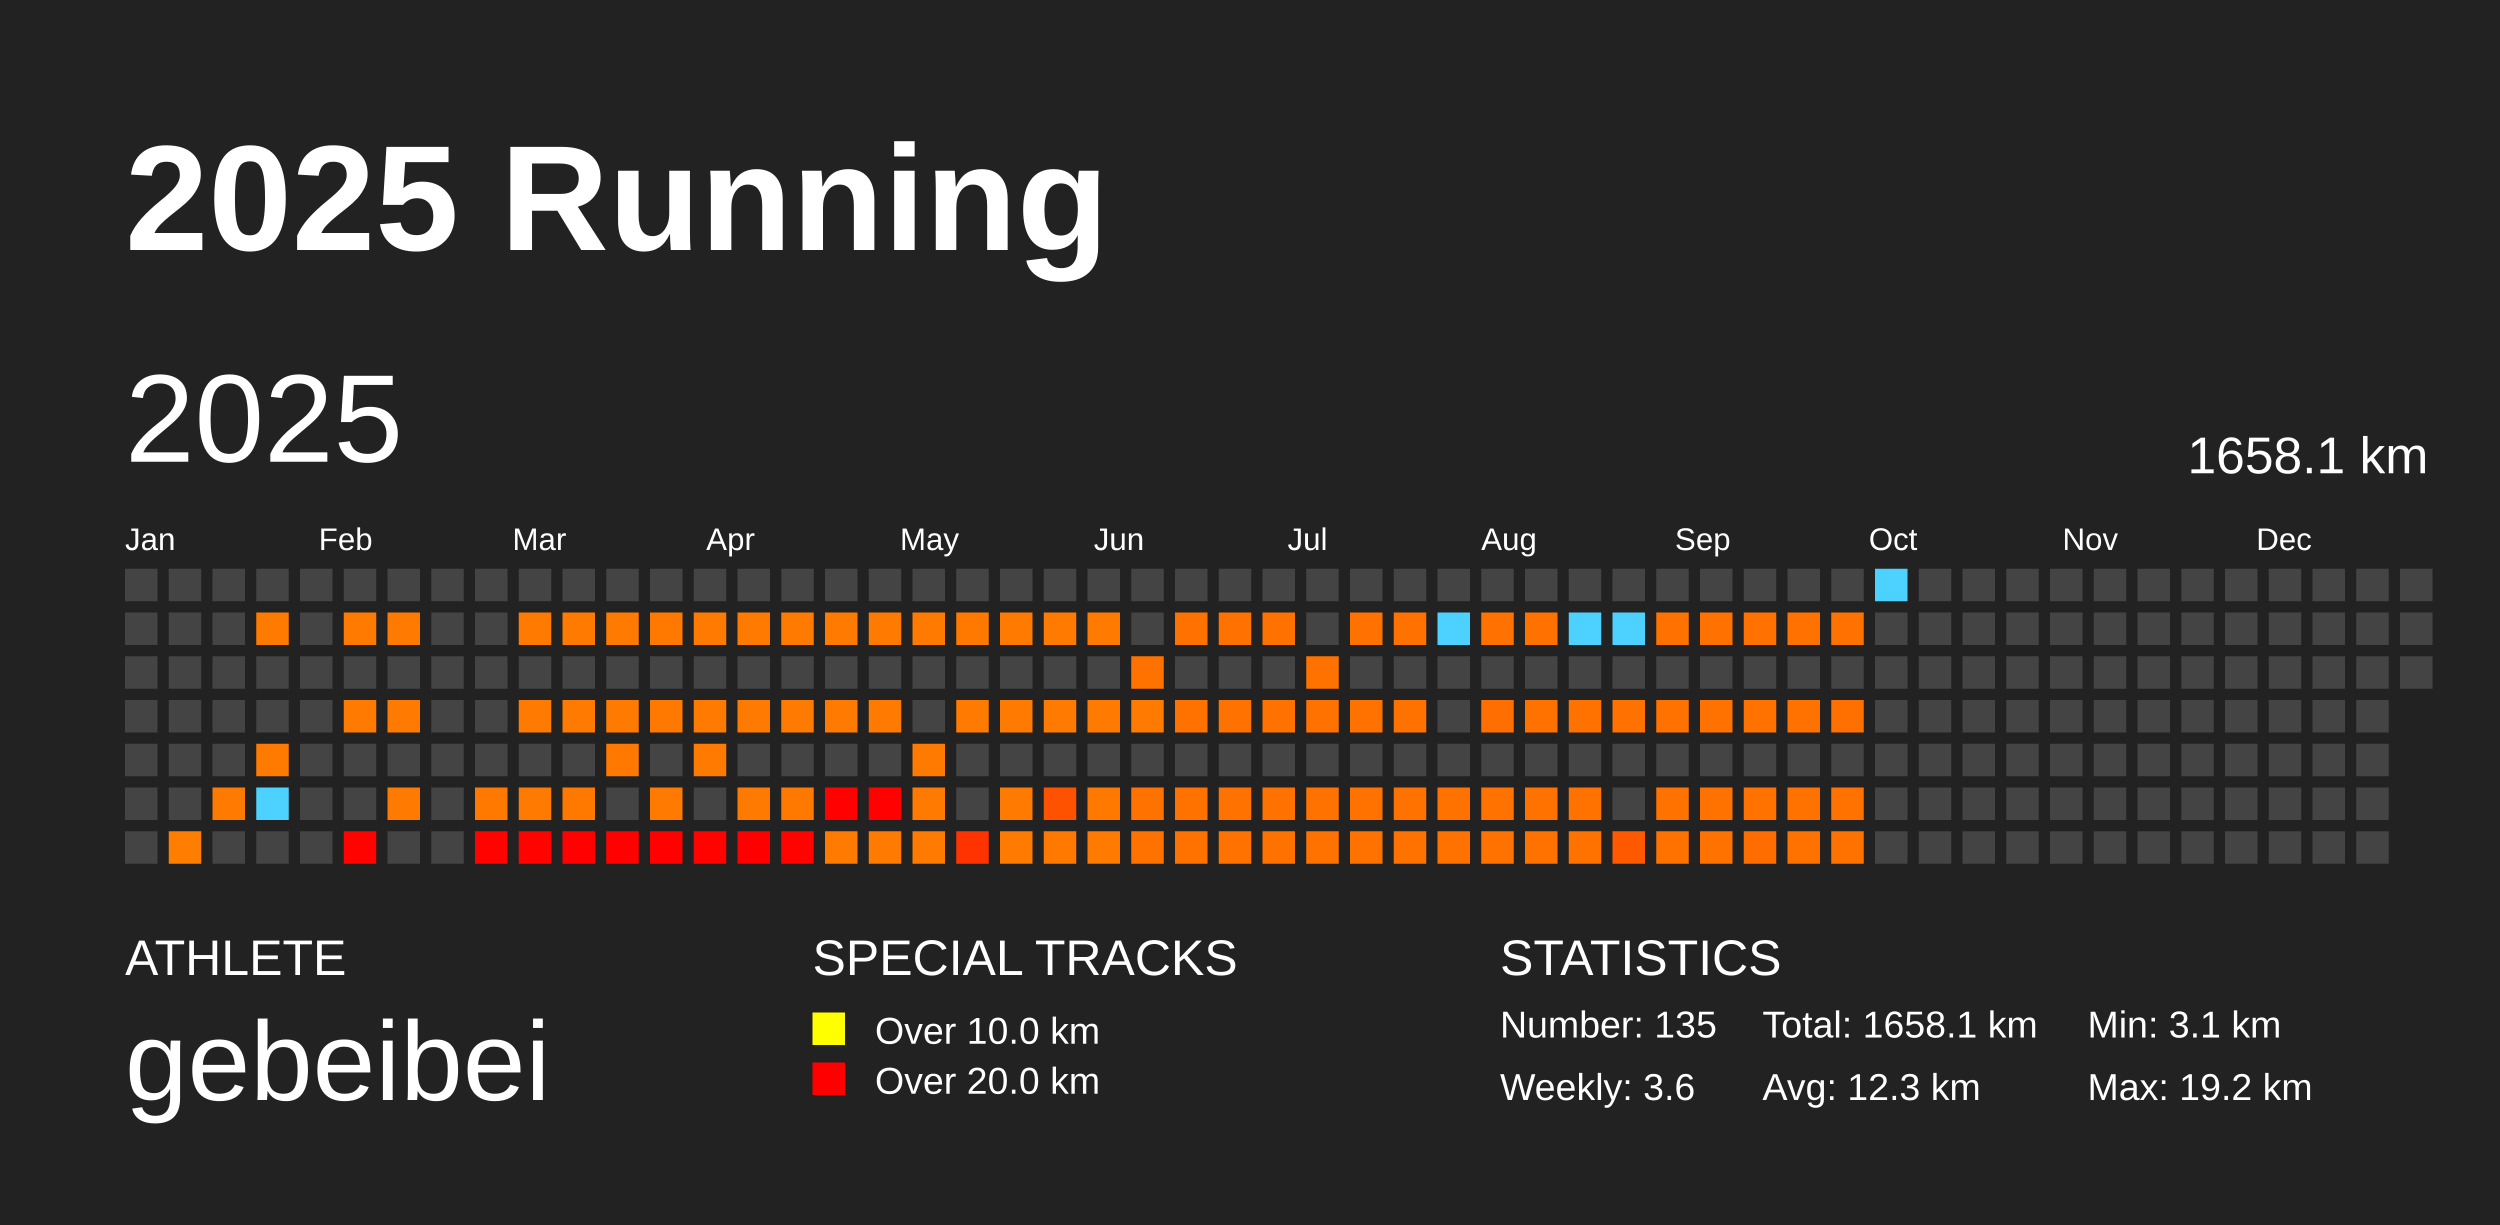
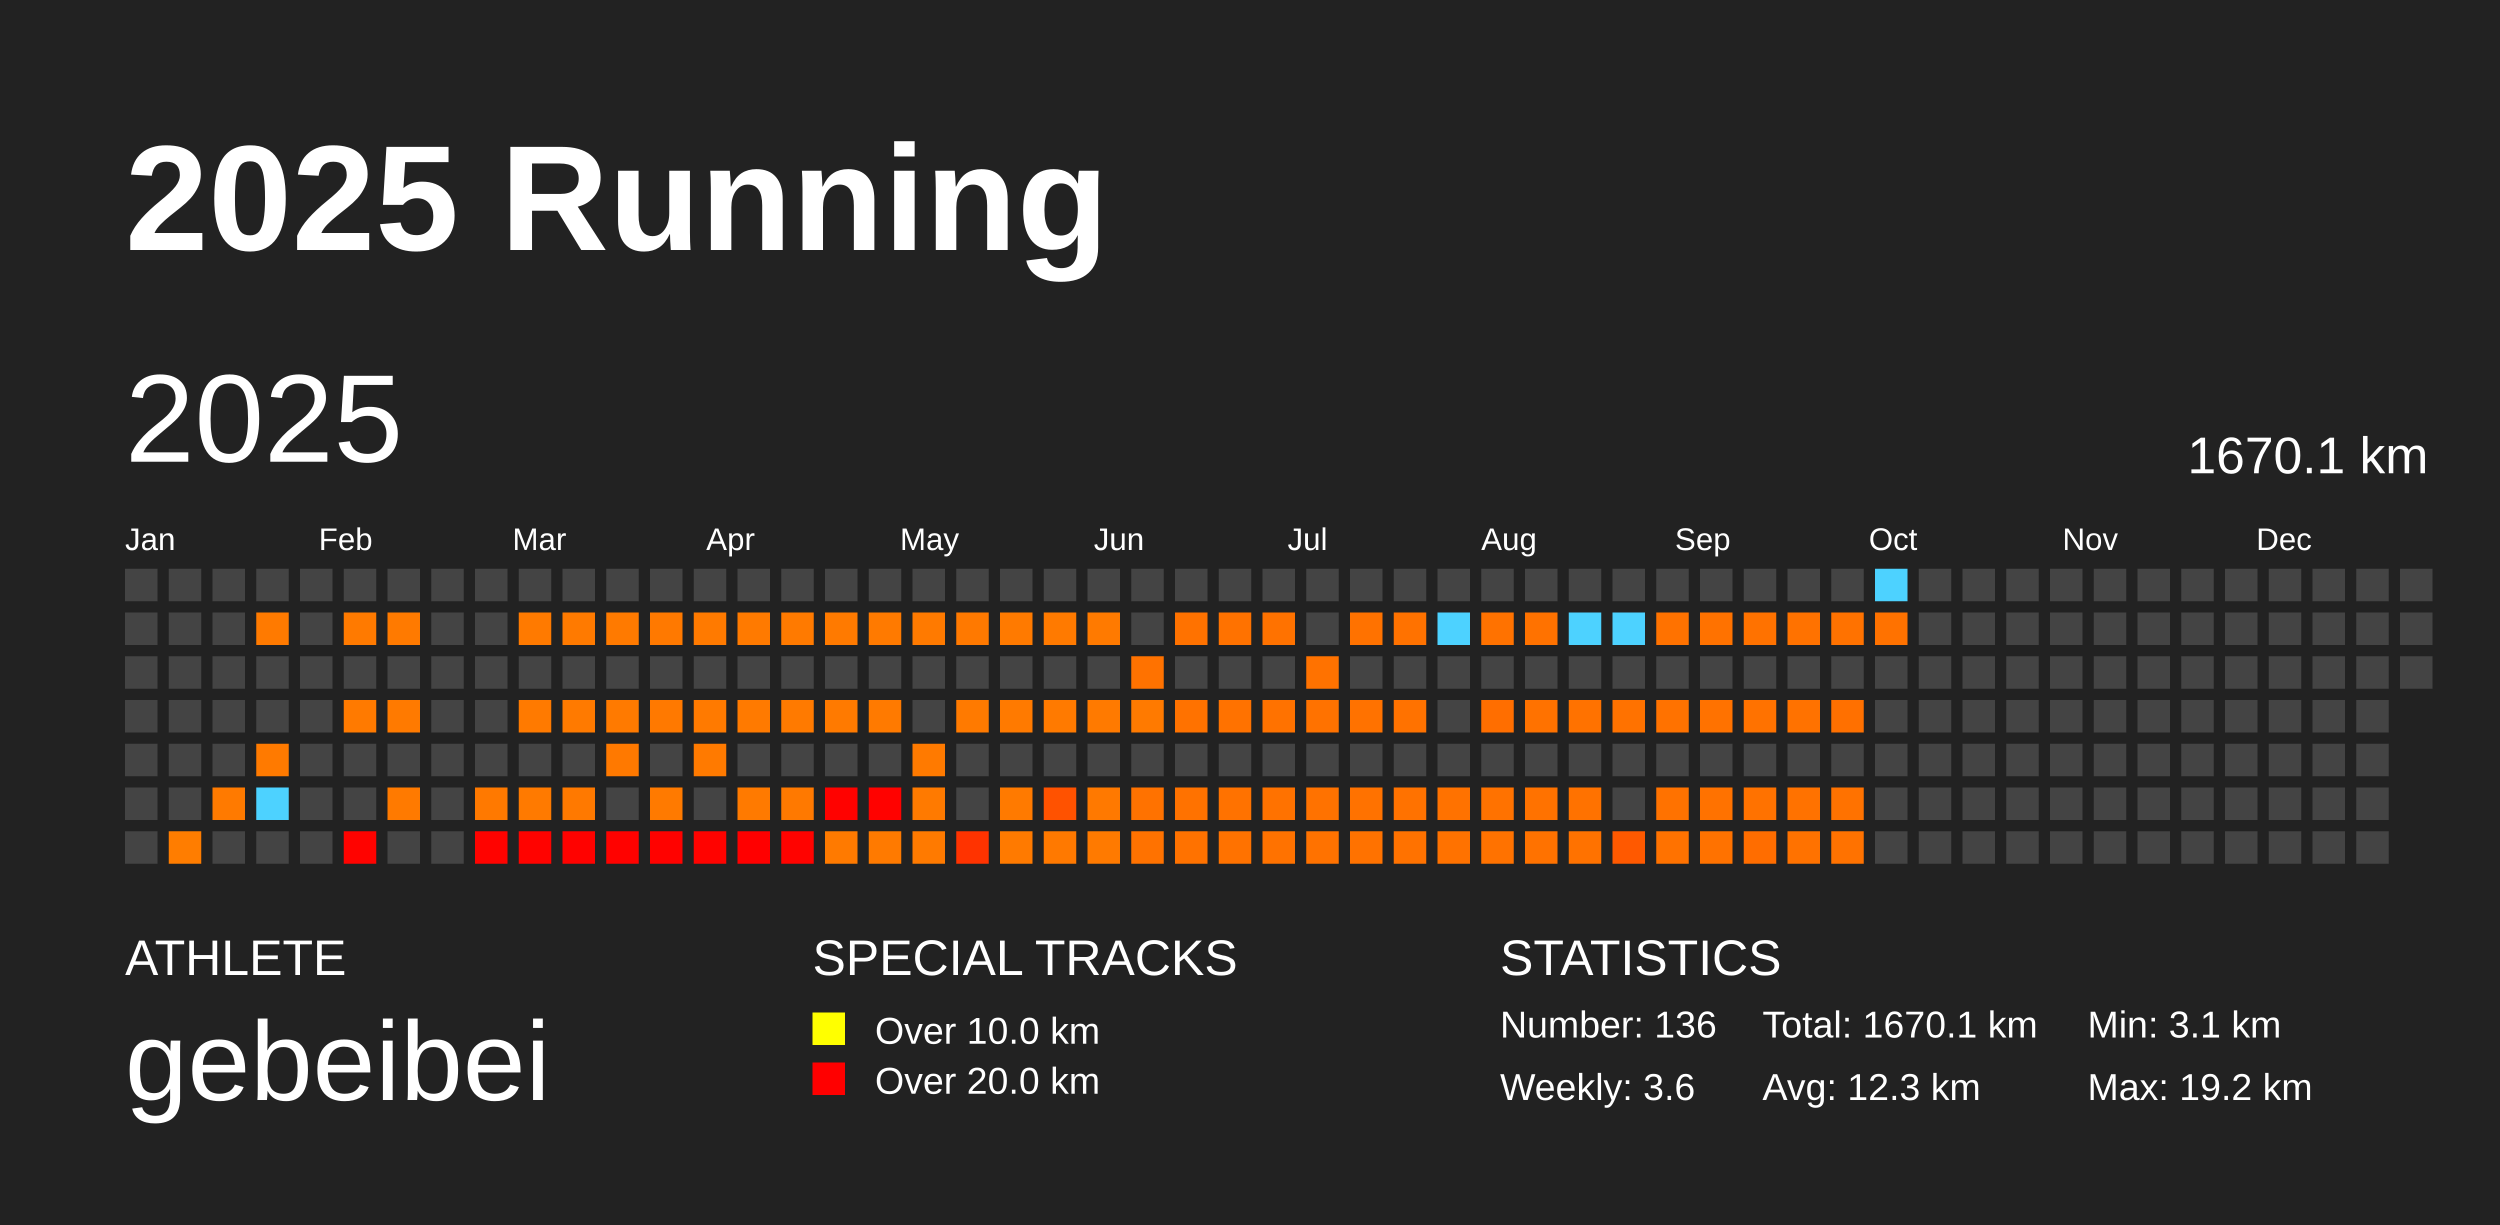
<svg xmlns="http://www.w3.org/2000/svg" baseProfile="full" height="98mm" version="1.1" viewBox="0,0,200,98" width="200mm">
  <defs />
  <rect fill="#222222" height="98" width="200" x="0" y="0" />
  <text fill="#FFFFFF" style="font-size:12px; font-family:Arial; font-weight:bold;" x="10" y="20">2025 Running</text>
  <text fill="#FFFFFF" style="font-size:4px; font-family:Arial" x="10" y="78">ATHLETE</text>
  <text fill="#FFFFFF" style="font-size:9px; font-family:Arial" x="10" y="88">gebeibei</text>
  <text fill="#FFFFFF" style="font-size:4px; font-family:Arial" x="65" y="78">SPECIAL TRACKS</text>
  <rect fill="yellow" height="2.6" width="2.6" x="65" y="81" />
  <text fill="#FFFFFF" style="font-size:3px; font-family:Arial" x="70" y="83.5">Over 10.0 km</text>
  <rect fill="red" height="2.6" width="2.6" x="65" y="85" />
  <text fill="#FFFFFF" style="font-size:3px; font-family:Arial" x="70" y="87.5">Over 20.0 km</text>
  <text fill="#FFFFFF" style="font-size:4px; font-family:Arial" x="120" y="78">STATISTICS</text>
-   <text fill="#FFFFFF" style="font-size:3px; font-family:Arial" x="120" y="83">Number: 135</text>
+   <text fill="#FFFFFF" style="font-size:3px; font-family:Arial" x="120" y="83">Number: 136</text>
  <text fill="#FFFFFF" style="font-size:3px; font-family:Arial" x="120" y="88">Weekly: 3.6</text>
-   <text fill="#FFFFFF" style="font-size:3px; font-family:Arial" x="141" y="83">Total: 1658.1 km</text>
+   <text fill="#FFFFFF" style="font-size:3px; font-family:Arial" x="141" y="83">Total: 1670.1 km</text>
  <text fill="#FFFFFF" style="font-size:3px; font-family:Arial" x="141" y="88">Avg: 12.3 km</text>
  <text fill="#FFFFFF" style="font-size:3px; font-family:Arial" x="167" y="83">Min: 3.1 km</text>
  <text fill="#FFFFFF" style="font-size:3px; font-family:Arial" x="167" y="88">Max: 19.2 km</text>
  <text dominant-baseline="hanging" fill="#FFFFFF" style="font-size:10.0px; font-family:Arial;" x="10" y="30">2025</text>
-   <text dominant-baseline="hanging" fill="#FFFFFF" style="font-size:4.125px; font-family:Arial;" x="175" y="35">1658.1 km</text>
+   <text dominant-baseline="hanging" fill="#FFFFFF" style="font-size:4.125px; font-family:Arial;" x="175" y="35">1670.1 km</text>
  <text fill="#FFFFFF" style="font-size:2.5px; font-family:Arial" x="10.0" y="44">Jan</text>
  <text fill="#FFFFFF" style="font-size:2.5px; font-family:Arial" x="25.5" y="44">Feb</text>
  <text fill="#FFFFFF" style="font-size:2.5px; font-family:Arial" x="41.0" y="44">Mar</text>
  <text fill="#FFFFFF" style="font-size:2.5px; font-family:Arial" x="56.5" y="44">Apr</text>
  <text fill="#FFFFFF" style="font-size:2.5px; font-family:Arial" x="72.0" y="44">May</text>
  <text fill="#FFFFFF" style="font-size:2.5px; font-family:Arial" x="87.5" y="44">Jun</text>
  <text fill="#FFFFFF" style="font-size:2.5px; font-family:Arial" x="103.0" y="44">Jul</text>
  <text fill="#FFFFFF" style="font-size:2.5px; font-family:Arial" x="118.5" y="44">Aug</text>
  <text fill="#FFFFFF" style="font-size:2.5px; font-family:Arial" x="134.0" y="44">Sep</text>
  <text fill="#FFFFFF" style="font-size:2.5px; font-family:Arial" x="149.5" y="44">Oct</text>
  <text fill="#FFFFFF" style="font-size:2.5px; font-family:Arial" x="165.0" y="44">Nov</text>
  <text fill="#FFFFFF" style="font-size:2.5px; font-family:Arial" x="180.5" y="44">Dec</text>
  <rect fill="#444444" height="2.6" width="2.6" x="10.0" y="45.5" />
  <rect fill="#444444" height="2.6" width="2.6" x="10.0" y="49.0" />
  <rect fill="#444444" height="2.6" width="2.6" x="10.0" y="52.5" />
  <rect fill="#444444" height="2.6" width="2.6" x="10.0" y="56.0" />
  <rect fill="#444444" height="2.6" width="2.6" x="10.0" y="59.5" />
  <rect fill="#444444" height="2.6" width="2.6" x="10.0" y="63.0" />
  <rect fill="#444444" height="2.6" width="2.6" x="10.0" y="66.5" />
  <rect fill="#444444" height="2.6" width="2.6" x="13.5" y="45.5" />
  <rect fill="#444444" height="2.6" width="2.6" x="13.5" y="49.0" />
  <rect fill="#444444" height="2.6" width="2.6" x="13.5" y="52.5" />
  <rect fill="#444444" height="2.6" width="2.6" x="13.5" y="56.0" />
  <rect fill="#444444" height="2.6" width="2.6" x="13.5" y="59.5" />
  <rect fill="#444444" height="2.6" width="2.6" x="13.5" y="63.0" />
  <rect fill="#ff7d00" height="2.6" width="2.6" x="13.5" y="66.5" />
  <rect fill="#444444" height="2.6" width="2.6" x="17.0" y="45.5" />
  <rect fill="#444444" height="2.6" width="2.6" x="17.0" y="49.0" />
  <rect fill="#444444" height="2.6" width="2.6" x="17.0" y="52.5" />
  <rect fill="#444444" height="2.6" width="2.6" x="17.0" y="56.0" />
  <rect fill="#444444" height="2.6" width="2.6" x="17.0" y="59.5" />
  <rect fill="#ff7a00" height="2.6" width="2.6" x="17.0" y="63.0" />
  <rect fill="#444444" height="2.6" width="2.6" x="17.0" y="66.5" />
  <rect fill="#444444" height="2.6" width="2.6" x="20.5" y="45.5" />
  <rect fill="#ff7a00" height="2.6" width="2.6" x="20.5" y="49.0" />
  <rect fill="#444444" height="2.6" width="2.6" x="20.5" y="52.5" />
  <rect fill="#444444" height="2.6" width="2.6" x="20.5" y="56.0" />
  <rect fill="#ff7a00" height="2.6" width="2.6" x="20.5" y="59.5" />
  <rect fill="#4dd2ff" height="2.6" width="2.6" x="20.5" y="63.0" />
  <rect fill="#444444" height="2.6" width="2.6" x="20.5" y="66.5" />
  <rect fill="#444444" height="2.6" width="2.6" x="24.0" y="45.5" />
  <rect fill="#444444" height="2.6" width="2.6" x="24.0" y="49.0" />
  <rect fill="#444444" height="2.6" width="2.6" x="24.0" y="52.5" />
  <rect fill="#444444" height="2.6" width="2.6" x="24.0" y="56.0" />
  <rect fill="#444444" height="2.6" width="2.6" x="24.0" y="59.5" />
  <rect fill="#444444" height="2.6" width="2.6" x="24.0" y="63.0" />
  <rect fill="#444444" height="2.6" width="2.6" x="24.0" y="66.5" />
  <rect fill="#444444" height="2.6" width="2.6" x="27.5" y="45.5" />
  <rect fill="#ff7a00" height="2.6" width="2.6" x="27.5" y="49.0" />
  <rect fill="#444444" height="2.6" width="2.6" x="27.5" y="52.5" />
  <rect fill="#ff7a00" height="2.6" width="2.6" x="27.5" y="56.0" />
  <rect fill="#444444" height="2.6" width="2.6" x="27.5" y="59.5" />
  <rect fill="#444444" height="2.6" width="2.6" x="27.5" y="63.0" />
  <rect fill="#ff0300" height="2.6" width="2.6" x="27.5" y="66.5" />
  <rect fill="#444444" height="2.6" width="2.6" x="31.0" y="45.5" />
  <rect fill="#ff7a00" height="2.6" width="2.6" x="31.0" y="49.0" />
  <rect fill="#444444" height="2.6" width="2.6" x="31.0" y="52.5" />
  <rect fill="#ff7a00" height="2.6" width="2.6" x="31.0" y="56.0" />
  <rect fill="#444444" height="2.6" width="2.6" x="31.0" y="59.5" />
  <rect fill="#ff7a00" height="2.6" width="2.6" x="31.0" y="63.0" />
  <rect fill="#444444" height="2.6" width="2.6" x="31.0" y="66.5" />
  <rect fill="#444444" height="2.6" width="2.6" x="34.5" y="45.5" />
  <rect fill="#444444" height="2.6" width="2.6" x="34.5" y="49.0" />
  <rect fill="#444444" height="2.6" width="2.6" x="34.5" y="52.5" />
  <rect fill="#444444" height="2.6" width="2.6" x="34.5" y="56.0" />
  <rect fill="#444444" height="2.6" width="2.6" x="34.5" y="59.5" />
  <rect fill="#444444" height="2.6" width="2.6" x="34.5" y="63.0" />
  <rect fill="#444444" height="2.6" width="2.6" x="34.5" y="66.5" />
  <rect fill="#444444" height="2.6" width="2.6" x="38.0" y="45.5" />
  <rect fill="#444444" height="2.6" width="2.6" x="38.0" y="49.0" />
  <rect fill="#444444" height="2.6" width="2.6" x="38.0" y="52.5" />
  <rect fill="#444444" height="2.6" width="2.6" x="38.0" y="56.0" />
  <rect fill="#444444" height="2.6" width="2.6" x="38.0" y="59.5" />
  <rect fill="#ff7900" height="2.6" width="2.6" x="38.0" y="63.0" />
  <rect fill="#ff0300" height="2.6" width="2.6" x="38.0" y="66.5" />
  <rect fill="#444444" height="2.6" width="2.6" x="41.5" y="45.5" />
  <rect fill="#ff7a00" height="2.6" width="2.6" x="41.5" y="49.0" />
  <rect fill="#444444" height="2.6" width="2.6" x="41.5" y="52.5" />
  <rect fill="#ff7a00" height="2.6" width="2.6" x="41.5" y="56.0" />
  <rect fill="#444444" height="2.6" width="2.6" x="41.5" y="59.5" />
  <rect fill="#ff7a00" height="2.6" width="2.6" x="41.5" y="63.0" />
  <rect fill="#ff0300" height="2.6" width="2.6" x="41.5" y="66.5" />
  <rect fill="#444444" height="2.6" width="2.6" x="45.0" y="45.5" />
  <rect fill="#ff7a00" height="2.6" width="2.6" x="45.0" y="49.0" />
  <rect fill="#444444" height="2.6" width="2.6" x="45.0" y="52.5" />
  <rect fill="#ff7a00" height="2.6" width="2.6" x="45.0" y="56.0" />
  <rect fill="#444444" height="2.6" width="2.6" x="45.0" y="59.5" />
  <rect fill="#ff7900" height="2.6" width="2.6" x="45.0" y="63.0" />
  <rect fill="#ff0200" height="2.6" width="2.6" x="45.0" y="66.5" />
  <rect fill="#444444" height="2.6" width="2.6" x="48.5" y="45.5" />
  <rect fill="#ff7a00" height="2.6" width="2.6" x="48.5" y="49.0" />
  <rect fill="#444444" height="2.6" width="2.6" x="48.5" y="52.5" />
  <rect fill="#ff7a00" height="2.6" width="2.6" x="48.5" y="56.0" />
  <rect fill="#ff7900" height="2.6" width="2.6" x="48.5" y="59.5" />
  <rect fill="#444444" height="2.6" width="2.6" x="48.5" y="63.0" />
  <rect fill="#ff0200" height="2.6" width="2.6" x="48.5" y="66.5" />
  <rect fill="#444444" height="2.6" width="2.6" x="52.0" y="45.5" />
  <rect fill="#ff7900" height="2.6" width="2.6" x="52.0" y="49.0" />
  <rect fill="#444444" height="2.6" width="2.6" x="52.0" y="52.5" />
  <rect fill="#ff7900" height="2.6" width="2.6" x="52.0" y="56.0" />
  <rect fill="#444444" height="2.6" width="2.6" x="52.0" y="59.5" />
  <rect fill="#ff7a00" height="2.6" width="2.6" x="52.0" y="63.0" />
  <rect fill="#ff0200" height="2.6" width="2.6" x="52.0" y="66.5" />
  <rect fill="#444444" height="2.6" width="2.6" x="55.5" y="45.5" />
  <rect fill="#ff7a00" height="2.6" width="2.6" x="55.5" y="49.0" />
  <rect fill="#444444" height="2.6" width="2.6" x="55.5" y="52.5" />
  <rect fill="#ff7a00" height="2.6" width="2.6" x="55.5" y="56.0" />
  <rect fill="#ff7a00" height="2.6" width="2.6" x="55.5" y="59.5" />
  <rect fill="#444444" height="2.6" width="2.6" x="55.5" y="63.0" />
  <rect fill="#ff0300" height="2.6" width="2.6" x="55.5" y="66.5" />
  <rect fill="#444444" height="2.6" width="2.6" x="59.0" y="45.5" />
  <rect fill="#ff7a00" height="2.6" width="2.6" x="59.0" y="49.0" />
  <rect fill="#444444" height="2.6" width="2.6" x="59.0" y="52.5" />
  <rect fill="#ff7a00" height="2.6" width="2.6" x="59.0" y="56.0" />
  <rect fill="#444444" height="2.6" width="2.6" x="59.0" y="59.5" />
  <rect fill="#ff7a00" height="2.6" width="2.6" x="59.0" y="63.0" />
  <rect fill="#ff0000" height="2.6" width="2.6" x="59.0" y="66.5" />
  <rect fill="#444444" height="2.6" width="2.6" x="62.5" y="45.5" />
  <rect fill="#ff7a00" height="2.6" width="2.6" x="62.5" y="49.0" />
  <rect fill="#444444" height="2.6" width="2.6" x="62.5" y="52.5" />
  <rect fill="#ff7a00" height="2.6" width="2.6" x="62.5" y="56.0" />
  <rect fill="#444444" height="2.6" width="2.6" x="62.5" y="59.5" />
  <rect fill="#ff7900" height="2.6" width="2.6" x="62.5" y="63.0" />
  <rect fill="#ff0300" height="2.6" width="2.6" x="62.5" y="66.5" />
  <rect fill="#444444" height="2.6" width="2.6" x="66.0" y="45.5" />
  <rect fill="#ff7a00" height="2.6" width="2.6" x="66.0" y="49.0" />
  <rect fill="#444444" height="2.6" width="2.6" x="66.0" y="52.5" />
  <rect fill="#ff7a00" height="2.6" width="2.6" x="66.0" y="56.0" />
  <rect fill="#444444" height="2.6" width="2.6" x="66.0" y="59.5" />
  <rect fill="#ff0200" height="2.6" width="2.6" x="66.0" y="63.0" />
  <rect fill="#ff7a00" height="2.6" width="2.6" x="66.0" y="66.5" />
  <rect fill="#444444" height="2.6" width="2.6" x="69.5" y="45.5" />
  <rect fill="#ff7a00" height="2.6" width="2.6" x="69.5" y="49.0" />
  <rect fill="#444444" height="2.6" width="2.6" x="69.5" y="52.5" />
  <rect fill="#ff7a00" height="2.6" width="2.6" x="69.5" y="56.0" />
  <rect fill="#444444" height="2.6" width="2.6" x="69.5" y="59.5" />
  <rect fill="#ff0200" height="2.6" width="2.6" x="69.5" y="63.0" />
  <rect fill="#ff7a00" height="2.6" width="2.6" x="69.5" y="66.5" />
  <rect fill="#444444" height="2.6" width="2.6" x="73.0" y="45.5" />
  <rect fill="#ff7a00" height="2.6" width="2.6" x="73.0" y="49.0" />
  <rect fill="#444444" height="2.6" width="2.6" x="73.0" y="52.5" />
  <rect fill="#444444" height="2.6" width="2.6" x="73.0" y="56.0" />
  <rect fill="#ff7a00" height="2.6" width="2.6" x="73.0" y="59.5" />
  <rect fill="#ff7a00" height="2.6" width="2.6" x="73.0" y="63.0" />
  <rect fill="#ff7a00" height="2.6" width="2.6" x="73.0" y="66.5" />
  <rect fill="#444444" height="2.6" width="2.6" x="76.5" y="45.5" />
  <rect fill="#ff7900" height="2.6" width="2.6" x="76.5" y="49.0" />
  <rect fill="#444444" height="2.6" width="2.6" x="76.5" y="52.5" />
  <rect fill="#ff7a00" height="2.6" width="2.6" x="76.5" y="56.0" />
  <rect fill="#444444" height="2.6" width="2.6" x="76.5" y="59.5" />
  <rect fill="#444444" height="2.6" width="2.6" x="76.5" y="63.0" />
  <rect fill="#ff3300" height="2.6" width="2.6" x="76.5" y="66.5" />
  <rect fill="#444444" height="2.6" width="2.6" x="80.0" y="45.5" />
  <rect fill="#ff7a00" height="2.6" width="2.6" x="80.0" y="49.0" />
  <rect fill="#444444" height="2.6" width="2.6" x="80.0" y="52.5" />
  <rect fill="#ff7a00" height="2.6" width="2.6" x="80.0" y="56.0" />
  <rect fill="#444444" height="2.6" width="2.6" x="80.0" y="59.5" />
  <rect fill="#ff7a00" height="2.6" width="2.6" x="80.0" y="63.0" />
  <rect fill="#ff7a00" height="2.6" width="2.6" x="80.0" y="66.5" />
  <rect fill="#444444" height="2.6" width="2.6" x="83.5" y="45.5" />
  <rect fill="#ff7a00" height="2.6" width="2.6" x="83.5" y="49.0" />
  <rect fill="#444444" height="2.6" width="2.6" x="83.5" y="52.5" />
  <rect fill="#ff7a00" height="2.6" width="2.6" x="83.5" y="56.0" />
  <rect fill="#444444" height="2.6" width="2.6" x="83.5" y="59.5" />
  <rect fill="#ff5200" height="2.6" width="2.6" x="83.5" y="63.0" />
  <rect fill="#ff7900" height="2.6" width="2.6" x="83.5" y="66.5" />
  <rect fill="#444444" height="2.6" width="2.6" x="87.0" y="45.5" />
  <rect fill="#ff7a00" height="2.6" width="2.6" x="87.0" y="49.0" />
  <rect fill="#444444" height="2.6" width="2.6" x="87.0" y="52.5" />
  <rect fill="#ff7a00" height="2.6" width="2.6" x="87.0" y="56.0" />
  <rect fill="#444444" height="2.6" width="2.6" x="87.0" y="59.5" />
  <rect fill="#ff7900" height="2.6" width="2.6" x="87.0" y="63.0" />
  <rect fill="#ff7a00" height="2.6" width="2.6" x="87.0" y="66.5" />
  <rect fill="#444444" height="2.6" width="2.6" x="90.5" y="45.5" />
  <rect fill="#444444" height="2.6" width="2.6" x="90.5" y="49.0" />
  <rect fill="#ff7200" height="2.6" width="2.6" x="90.5" y="52.5" />
  <rect fill="#ff7a00" height="2.6" width="2.6" x="90.5" y="56.0" />
  <rect fill="#444444" height="2.6" width="2.6" x="90.5" y="59.5" />
  <rect fill="#ff7200" height="2.6" width="2.6" x="90.5" y="63.0" />
  <rect fill="#ff7200" height="2.6" width="2.6" x="90.5" y="66.5" />
  <rect fill="#444444" height="2.6" width="2.6" x="94.0" y="45.5" />
  <rect fill="#ff7200" height="2.6" width="2.6" x="94.0" y="49.0" />
  <rect fill="#444444" height="2.6" width="2.6" x="94.0" y="52.5" />
  <rect fill="#ff7200" height="2.6" width="2.6" x="94.0" y="56.0" />
  <rect fill="#444444" height="2.6" width="2.6" x="94.0" y="59.5" />
  <rect fill="#ff7200" height="2.6" width="2.6" x="94.0" y="63.0" />
  <rect fill="#ff7200" height="2.6" width="2.6" x="94.0" y="66.5" />
  <rect fill="#444444" height="2.6" width="2.6" x="97.5" y="45.5" />
  <rect fill="#ff7200" height="2.6" width="2.6" x="97.5" y="49.0" />
  <rect fill="#444444" height="2.6" width="2.6" x="97.5" y="52.5" />
  <rect fill="#ff7200" height="2.6" width="2.6" x="97.5" y="56.0" />
  <rect fill="#444444" height="2.6" width="2.6" x="97.5" y="59.5" />
  <rect fill="#ff7200" height="2.6" width="2.6" x="97.5" y="63.0" />
  <rect fill="#ff7200" height="2.6" width="2.6" x="97.5" y="66.5" />
  <rect fill="#444444" height="2.6" width="2.6" x="101.0" y="45.5" />
  <rect fill="#ff7200" height="2.6" width="2.6" x="101.0" y="49.0" />
  <rect fill="#444444" height="2.6" width="2.6" x="101.0" y="52.5" />
  <rect fill="#ff7200" height="2.6" width="2.6" x="101.0" y="56.0" />
  <rect fill="#444444" height="2.6" width="2.6" x="101.0" y="59.5" />
  <rect fill="#ff7200" height="2.6" width="2.6" x="101.0" y="63.0" />
  <rect fill="#ff7200" height="2.6" width="2.6" x="101.0" y="66.5" />
  <rect fill="#444444" height="2.6" width="2.6" x="104.5" y="45.5" />
  <rect fill="#444444" height="2.6" width="2.6" x="104.5" y="49.0" />
  <rect fill="#ff7200" height="2.6" width="2.6" x="104.5" y="52.5" />
  <rect fill="#ff7200" height="2.6" width="2.6" x="104.5" y="56.0" />
  <rect fill="#444444" height="2.6" width="2.6" x="104.5" y="59.5" />
  <rect fill="#ff7200" height="2.6" width="2.6" x="104.5" y="63.0" />
  <rect fill="#ff7200" height="2.6" width="2.6" x="104.5" y="66.5" />
  <rect fill="#444444" height="2.6" width="2.6" x="108.0" y="45.5" />
  <rect fill="#ff7200" height="2.6" width="2.6" x="108.0" y="49.0" />
  <rect fill="#444444" height="2.6" width="2.6" x="108.0" y="52.5" />
  <rect fill="#ff7200" height="2.6" width="2.6" x="108.0" y="56.0" />
  <rect fill="#444444" height="2.6" width="2.6" x="108.0" y="59.5" />
  <rect fill="#ff7200" height="2.6" width="2.6" x="108.0" y="63.0" />
  <rect fill="#ff7200" height="2.6" width="2.6" x="108.0" y="66.5" />
  <rect fill="#444444" height="2.6" width="2.6" x="111.5" y="45.5" />
  <rect fill="#ff7200" height="2.6" width="2.6" x="111.5" y="49.0" />
  <rect fill="#444444" height="2.6" width="2.6" x="111.5" y="52.5" />
  <rect fill="#ff7200" height="2.6" width="2.6" x="111.5" y="56.0" />
  <rect fill="#444444" height="2.6" width="2.6" x="111.5" y="59.5" />
  <rect fill="#ff7200" height="2.6" width="2.6" x="111.5" y="63.0" />
  <rect fill="#ff7200" height="2.6" width="2.6" x="111.5" y="66.5" />
  <rect fill="#444444" height="2.6" width="2.6" x="115.0" y="45.5" />
  <rect fill="#4dd2ff" height="2.6" width="2.6" x="115.0" y="49.0" />
  <rect fill="#444444" height="2.6" width="2.6" x="115.0" y="52.5" />
  <rect fill="#444444" height="2.6" width="2.6" x="115.0" y="56.0" />
  <rect fill="#444444" height="2.6" width="2.6" x="115.0" y="59.5" />
  <rect fill="#ff7200" height="2.6" width="2.6" x="115.0" y="63.0" />
  <rect fill="#ff7200" height="2.6" width="2.6" x="115.0" y="66.5" />
  <rect fill="#444444" height="2.6" width="2.6" x="118.5" y="45.5" />
  <rect fill="#ff7200" height="2.6" width="2.6" x="118.5" y="49.0" />
  <rect fill="#444444" height="2.6" width="2.6" x="118.5" y="52.5" />
  <rect fill="#ff6e00" height="2.6" width="2.6" x="118.5" y="56.0" />
  <rect fill="#444444" height="2.6" width="2.6" x="118.5" y="59.5" />
  <rect fill="#ff7200" height="2.6" width="2.6" x="118.5" y="63.0" />
  <rect fill="#ff7200" height="2.6" width="2.6" x="118.5" y="66.5" />
  <rect fill="#444444" height="2.6" width="2.6" x="122.0" y="45.5" />
  <rect fill="#ff7200" height="2.6" width="2.6" x="122.0" y="49.0" />
  <rect fill="#444444" height="2.6" width="2.6" x="122.0" y="52.5" />
  <rect fill="#ff7200" height="2.6" width="2.6" x="122.0" y="56.0" />
  <rect fill="#444444" height="2.6" width="2.6" x="122.0" y="59.5" />
  <rect fill="#ff7200" height="2.6" width="2.6" x="122.0" y="63.0" />
  <rect fill="#ff7200" height="2.6" width="2.6" x="122.0" y="66.5" />
  <rect fill="#444444" height="2.6" width="2.6" x="125.5" y="45.5" />
  <rect fill="#4dd2ff" height="2.6" width="2.6" x="125.5" y="49.0" />
  <rect fill="#444444" height="2.6" width="2.6" x="125.5" y="52.5" />
  <rect fill="#ff7200" height="2.6" width="2.6" x="125.5" y="56.0" />
  <rect fill="#444444" height="2.6" width="2.6" x="125.5" y="59.5" />
  <rect fill="#ff7200" height="2.6" width="2.6" x="125.5" y="63.0" />
  <rect fill="#ff7200" height="2.6" width="2.6" x="125.5" y="66.5" />
  <rect fill="#444444" height="2.6" width="2.6" x="129.0" y="45.5" />
  <rect fill="#4dd2ff" height="2.6" width="2.6" x="129.0" y="49.0" />
  <rect fill="#444444" height="2.6" width="2.6" x="129.0" y="52.5" />
  <rect fill="#ff7200" height="2.6" width="2.6" x="129.0" y="56.0" />
  <rect fill="#444444" height="2.6" width="2.6" x="129.0" y="59.5" />
  <rect fill="#444444" height="2.6" width="2.6" x="129.0" y="63.0" />
  <rect fill="#ff5900" height="2.6" width="2.6" x="129.0" y="66.5" />
  <rect fill="#444444" height="2.6" width="2.6" x="132.5" y="45.5" />
  <rect fill="#ff7200" height="2.6" width="2.6" x="132.5" y="49.0" />
  <rect fill="#444444" height="2.6" width="2.6" x="132.5" y="52.5" />
  <rect fill="#ff7200" height="2.6" width="2.6" x="132.5" y="56.0" />
  <rect fill="#444444" height="2.6" width="2.6" x="132.5" y="59.5" />
  <rect fill="#ff7200" height="2.6" width="2.6" x="132.5" y="63.0" />
  <rect fill="#ff7200" height="2.6" width="2.6" x="132.5" y="66.5" />
  <rect fill="#444444" height="2.6" width="2.6" x="136.0" y="45.5" />
  <rect fill="#ff7200" height="2.6" width="2.6" x="136.0" y="49.0" />
  <rect fill="#444444" height="2.6" width="2.6" x="136.0" y="52.5" />
  <rect fill="#ff7200" height="2.6" width="2.6" x="136.0" y="56.0" />
  <rect fill="#444444" height="2.6" width="2.6" x="136.0" y="59.5" />
  <rect fill="#ff7200" height="2.6" width="2.6" x="136.0" y="63.0" />
  <rect fill="#ff7200" height="2.6" width="2.6" x="136.0" y="66.5" />
  <rect fill="#444444" height="2.6" width="2.6" x="139.5" y="45.5" />
  <rect fill="#ff7200" height="2.6" width="2.6" x="139.5" y="49.0" />
  <rect fill="#444444" height="2.6" width="2.6" x="139.5" y="52.5" />
  <rect fill="#ff7200" height="2.6" width="2.6" x="139.5" y="56.0" />
  <rect fill="#444444" height="2.6" width="2.6" x="139.5" y="59.5" />
  <rect fill="#ff7200" height="2.6" width="2.6" x="139.5" y="63.0" />
  <rect fill="#ff6d00" height="2.6" width="2.6" x="139.5" y="66.5" />
  <rect fill="#444444" height="2.6" width="2.6" x="143.0" y="45.5" />
  <rect fill="#ff7200" height="2.6" width="2.6" x="143.0" y="49.0" />
  <rect fill="#444444" height="2.6" width="2.6" x="143.0" y="52.5" />
  <rect fill="#ff7200" height="2.6" width="2.6" x="143.0" y="56.0" />
  <rect fill="#444444" height="2.6" width="2.6" x="143.0" y="59.5" />
  <rect fill="#ff7200" height="2.6" width="2.6" x="143.0" y="63.0" />
  <rect fill="#ff7200" height="2.6" width="2.6" x="143.0" y="66.5" />
  <rect fill="#444444" height="2.6" width="2.6" x="146.5" y="45.5" />
  <rect fill="#ff7200" height="2.6" width="2.6" x="146.5" y="49.0" />
  <rect fill="#444444" height="2.6" width="2.6" x="146.5" y="52.5" />
  <rect fill="#ff7000" height="2.6" width="2.6" x="146.5" y="56.0" />
  <rect fill="#444444" height="2.6" width="2.6" x="146.5" y="59.5" />
  <rect fill="#ff7200" height="2.6" width="2.6" x="146.5" y="63.0" />
  <rect fill="#ff7200" height="2.6" width="2.6" x="146.5" y="66.5" />
  <rect fill="#4dd2ff" height="2.6" width="2.6" x="150.0" y="45.5" />
-   <rect fill="#444444" height="2.6" width="2.6" x="150.0" y="49.0" />
+   <rect fill="#ff7200" height="2.6" width="2.6" x="150.0" y="49.0" />
  <rect fill="#444444" height="2.6" width="2.6" x="150.0" y="52.5" />
  <rect fill="#444444" height="2.6" width="2.6" x="150.0" y="56.0" />
  <rect fill="#444444" height="2.6" width="2.6" x="150.0" y="59.5" />
  <rect fill="#444444" height="2.6" width="2.6" x="150.0" y="63.0" />
  <rect fill="#444444" height="2.6" width="2.6" x="150.0" y="66.5" />
  <rect fill="#444444" height="2.6" width="2.6" x="153.5" y="45.5" />
  <rect fill="#444444" height="2.6" width="2.6" x="153.5" y="49.0" />
  <rect fill="#444444" height="2.6" width="2.6" x="153.5" y="52.5" />
  <rect fill="#444444" height="2.6" width="2.6" x="153.5" y="56.0" />
  <rect fill="#444444" height="2.6" width="2.6" x="153.5" y="59.5" />
  <rect fill="#444444" height="2.6" width="2.6" x="153.5" y="63.0" />
  <rect fill="#444444" height="2.6" width="2.6" x="153.5" y="66.5" />
  <rect fill="#444444" height="2.6" width="2.6" x="157.0" y="45.5" />
  <rect fill="#444444" height="2.6" width="2.6" x="157.0" y="49.0" />
  <rect fill="#444444" height="2.6" width="2.6" x="157.0" y="52.5" />
  <rect fill="#444444" height="2.6" width="2.6" x="157.0" y="56.0" />
  <rect fill="#444444" height="2.6" width="2.6" x="157.0" y="59.5" />
  <rect fill="#444444" height="2.6" width="2.6" x="157.0" y="63.0" />
  <rect fill="#444444" height="2.6" width="2.6" x="157.0" y="66.5" />
  <rect fill="#444444" height="2.6" width="2.6" x="160.5" y="45.5" />
  <rect fill="#444444" height="2.6" width="2.6" x="160.5" y="49.0" />
  <rect fill="#444444" height="2.6" width="2.6" x="160.5" y="52.5" />
  <rect fill="#444444" height="2.6" width="2.6" x="160.5" y="56.0" />
  <rect fill="#444444" height="2.6" width="2.6" x="160.5" y="59.5" />
  <rect fill="#444444" height="2.6" width="2.6" x="160.5" y="63.0" />
  <rect fill="#444444" height="2.6" width="2.6" x="160.5" y="66.5" />
  <rect fill="#444444" height="2.6" width="2.6" x="164.0" y="45.5" />
  <rect fill="#444444" height="2.6" width="2.6" x="164.0" y="49.0" />
  <rect fill="#444444" height="2.6" width="2.6" x="164.0" y="52.5" />
  <rect fill="#444444" height="2.6" width="2.6" x="164.0" y="56.0" />
  <rect fill="#444444" height="2.6" width="2.6" x="164.0" y="59.5" />
  <rect fill="#444444" height="2.6" width="2.6" x="164.0" y="63.0" />
  <rect fill="#444444" height="2.6" width="2.6" x="164.0" y="66.5" />
  <rect fill="#444444" height="2.6" width="2.6" x="167.5" y="45.5" />
  <rect fill="#444444" height="2.6" width="2.6" x="167.5" y="49.0" />
  <rect fill="#444444" height="2.6" width="2.6" x="167.5" y="52.5" />
  <rect fill="#444444" height="2.6" width="2.6" x="167.5" y="56.0" />
  <rect fill="#444444" height="2.6" width="2.6" x="167.5" y="59.5" />
  <rect fill="#444444" height="2.6" width="2.6" x="167.5" y="63.0" />
  <rect fill="#444444" height="2.6" width="2.6" x="167.5" y="66.5" />
  <rect fill="#444444" height="2.6" width="2.6" x="171.0" y="45.5" />
  <rect fill="#444444" height="2.6" width="2.6" x="171.0" y="49.0" />
  <rect fill="#444444" height="2.6" width="2.6" x="171.0" y="52.5" />
  <rect fill="#444444" height="2.6" width="2.6" x="171.0" y="56.0" />
  <rect fill="#444444" height="2.6" width="2.6" x="171.0" y="59.5" />
  <rect fill="#444444" height="2.6" width="2.6" x="171.0" y="63.0" />
  <rect fill="#444444" height="2.6" width="2.6" x="171.0" y="66.5" />
  <rect fill="#444444" height="2.6" width="2.6" x="174.5" y="45.5" />
  <rect fill="#444444" height="2.6" width="2.6" x="174.5" y="49.0" />
  <rect fill="#444444" height="2.6" width="2.6" x="174.5" y="52.5" />
  <rect fill="#444444" height="2.6" width="2.6" x="174.5" y="56.0" />
  <rect fill="#444444" height="2.6" width="2.6" x="174.5" y="59.5" />
  <rect fill="#444444" height="2.6" width="2.6" x="174.5" y="63.0" />
  <rect fill="#444444" height="2.6" width="2.6" x="174.5" y="66.5" />
  <rect fill="#444444" height="2.6" width="2.6" x="178.0" y="45.5" />
  <rect fill="#444444" height="2.6" width="2.6" x="178.0" y="49.0" />
  <rect fill="#444444" height="2.6" width="2.6" x="178.0" y="52.5" />
  <rect fill="#444444" height="2.6" width="2.6" x="178.0" y="56.0" />
  <rect fill="#444444" height="2.6" width="2.6" x="178.0" y="59.5" />
  <rect fill="#444444" height="2.6" width="2.6" x="178.0" y="63.0" />
  <rect fill="#444444" height="2.6" width="2.6" x="178.0" y="66.5" />
  <rect fill="#444444" height="2.6" width="2.6" x="181.5" y="45.5" />
  <rect fill="#444444" height="2.6" width="2.6" x="181.5" y="49.0" />
  <rect fill="#444444" height="2.6" width="2.6" x="181.5" y="52.5" />
  <rect fill="#444444" height="2.6" width="2.6" x="181.5" y="56.0" />
  <rect fill="#444444" height="2.6" width="2.6" x="181.5" y="59.5" />
  <rect fill="#444444" height="2.6" width="2.6" x="181.5" y="63.0" />
  <rect fill="#444444" height="2.6" width="2.6" x="181.5" y="66.5" />
  <rect fill="#444444" height="2.6" width="2.6" x="185.0" y="45.5" />
  <rect fill="#444444" height="2.6" width="2.6" x="185.0" y="49.0" />
  <rect fill="#444444" height="2.6" width="2.6" x="185.0" y="52.5" />
  <rect fill="#444444" height="2.6" width="2.6" x="185.0" y="56.0" />
  <rect fill="#444444" height="2.6" width="2.6" x="185.0" y="59.5" />
  <rect fill="#444444" height="2.6" width="2.6" x="185.0" y="63.0" />
  <rect fill="#444444" height="2.6" width="2.6" x="185.0" y="66.5" />
  <rect fill="#444444" height="2.6" width="2.6" x="188.5" y="45.5" />
  <rect fill="#444444" height="2.6" width="2.6" x="188.5" y="49.0" />
  <rect fill="#444444" height="2.6" width="2.6" x="188.5" y="52.5" />
  <rect fill="#444444" height="2.6" width="2.6" x="188.5" y="56.0" />
  <rect fill="#444444" height="2.6" width="2.6" x="188.5" y="59.5" />
  <rect fill="#444444" height="2.6" width="2.6" x="188.5" y="63.0" />
  <rect fill="#444444" height="2.6" width="2.6" x="188.5" y="66.5" />
  <rect fill="#444444" height="2.6" width="2.6" x="192.0" y="45.5" />
  <rect fill="#444444" height="2.6" width="2.6" x="192.0" y="49.0" />
  <rect fill="#444444" height="2.6" width="2.6" x="192.0" y="52.5" />
</svg>
